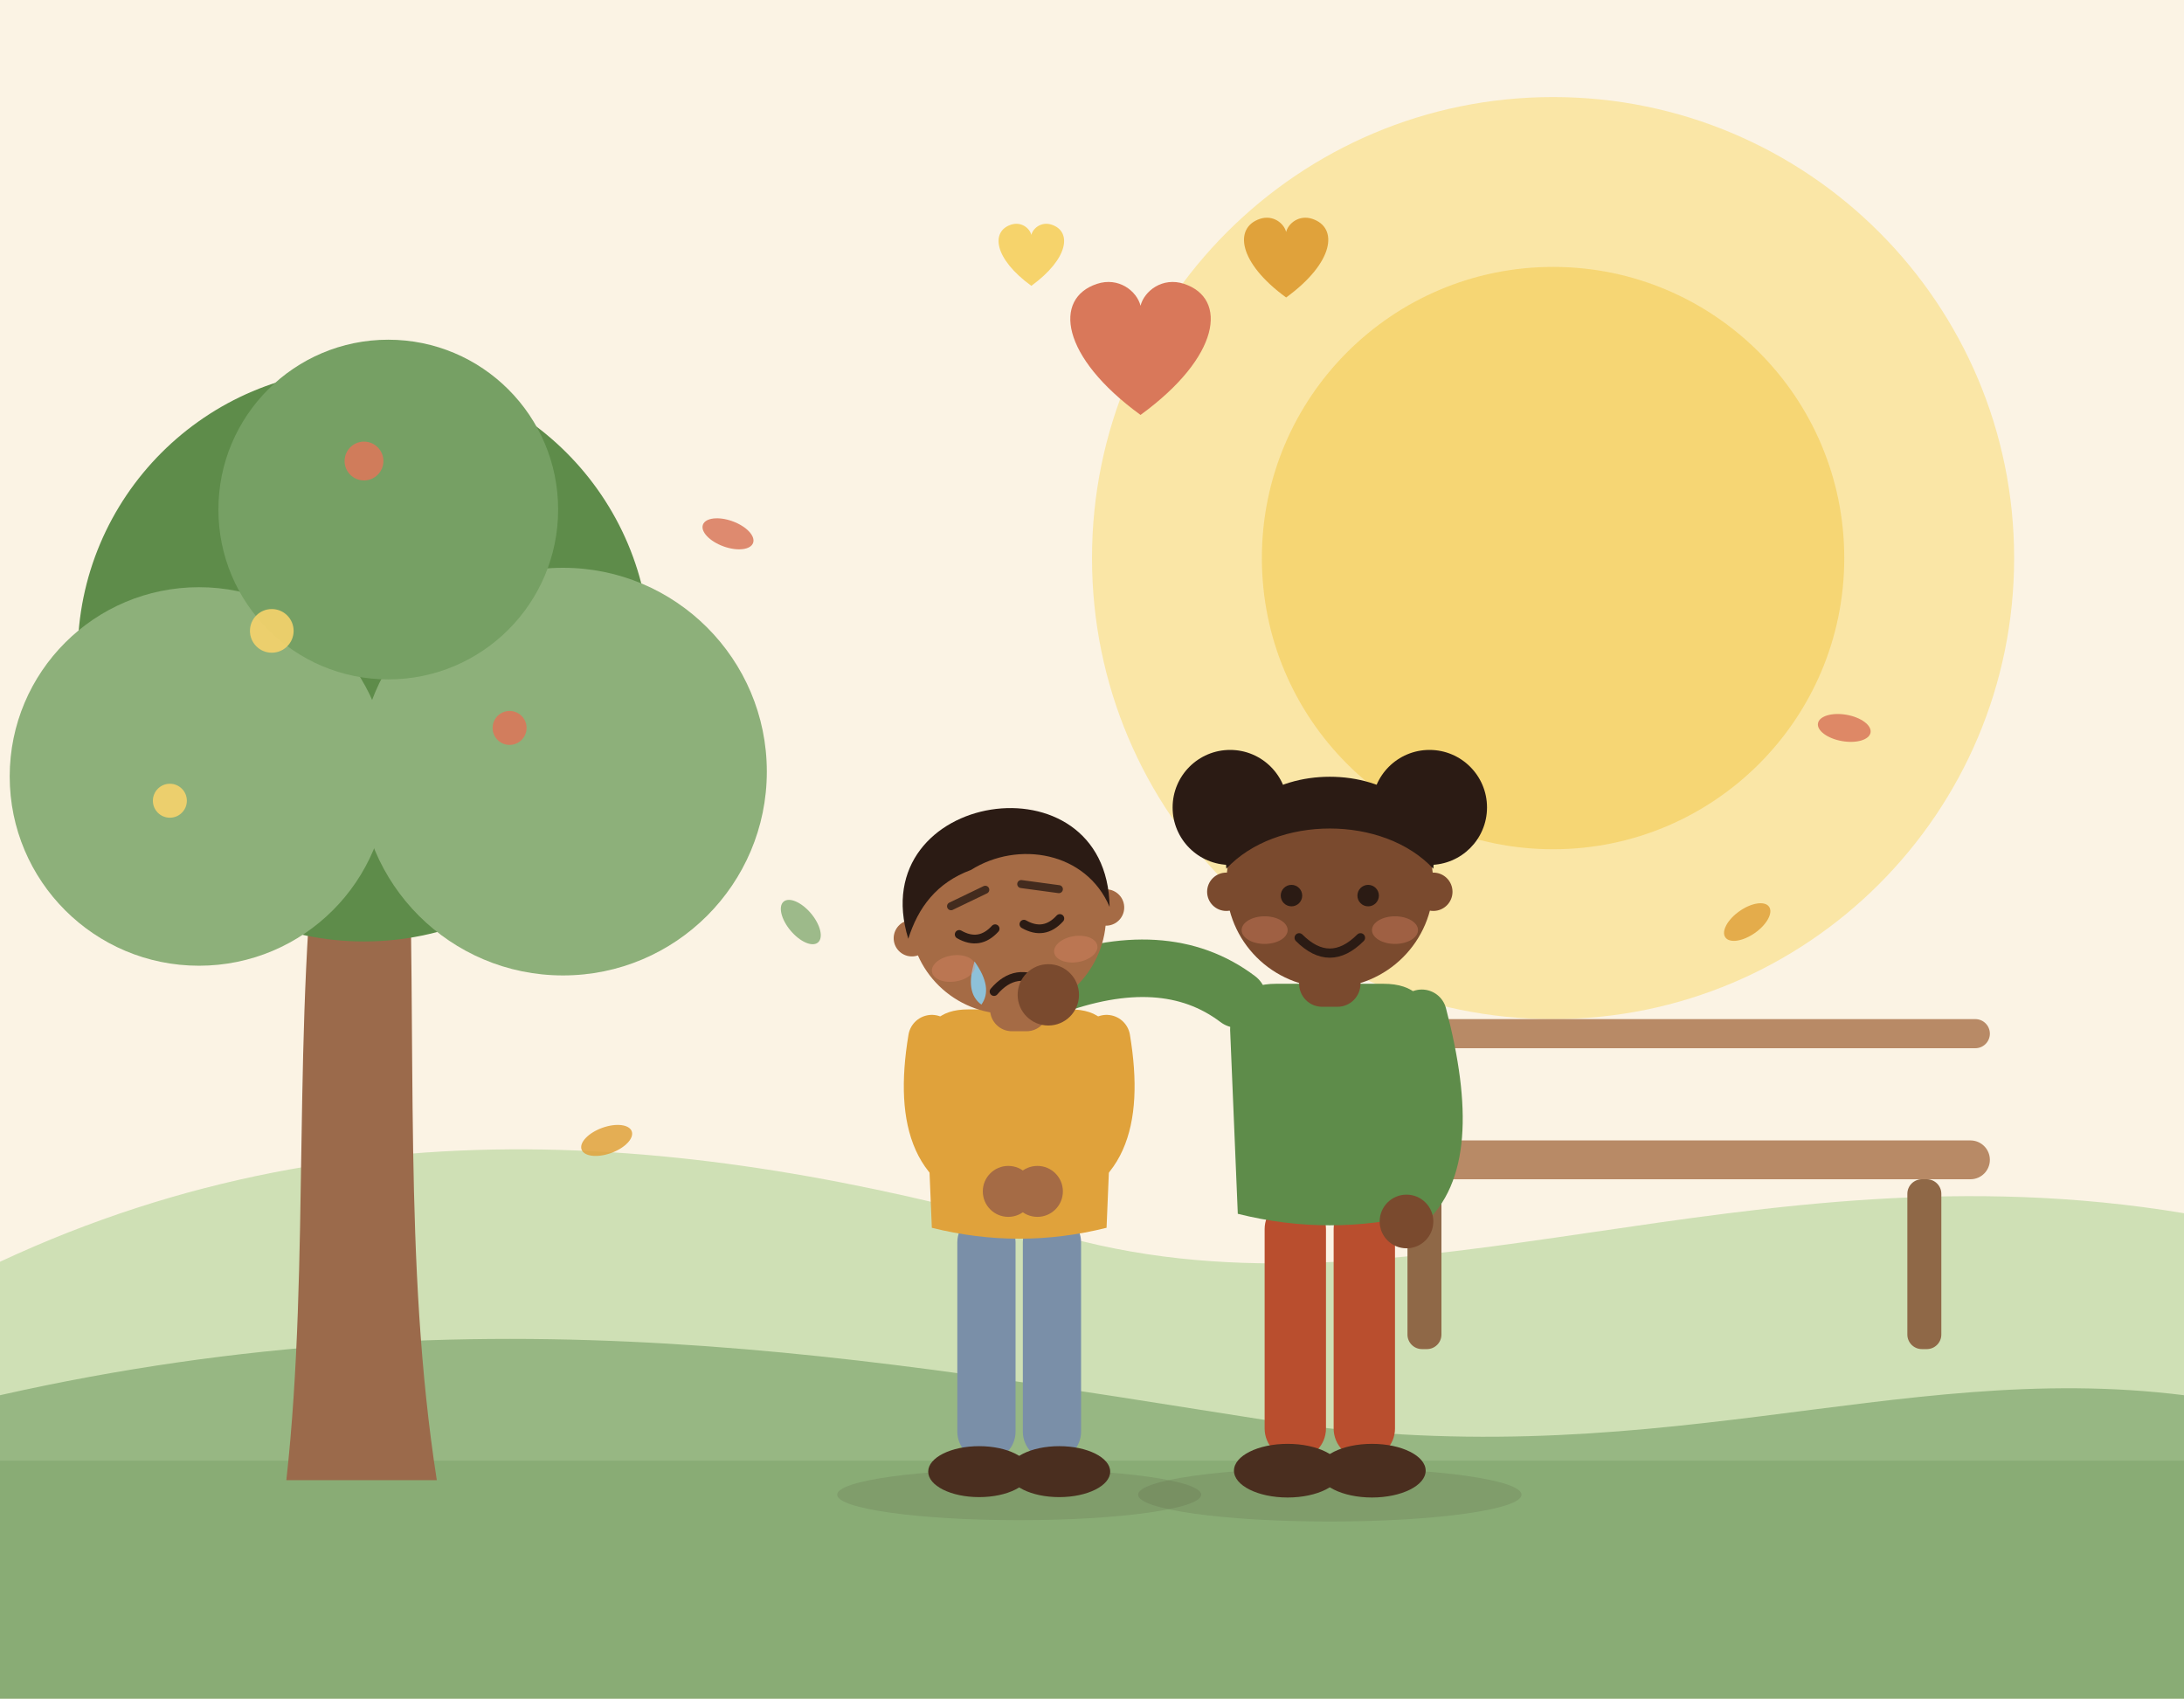
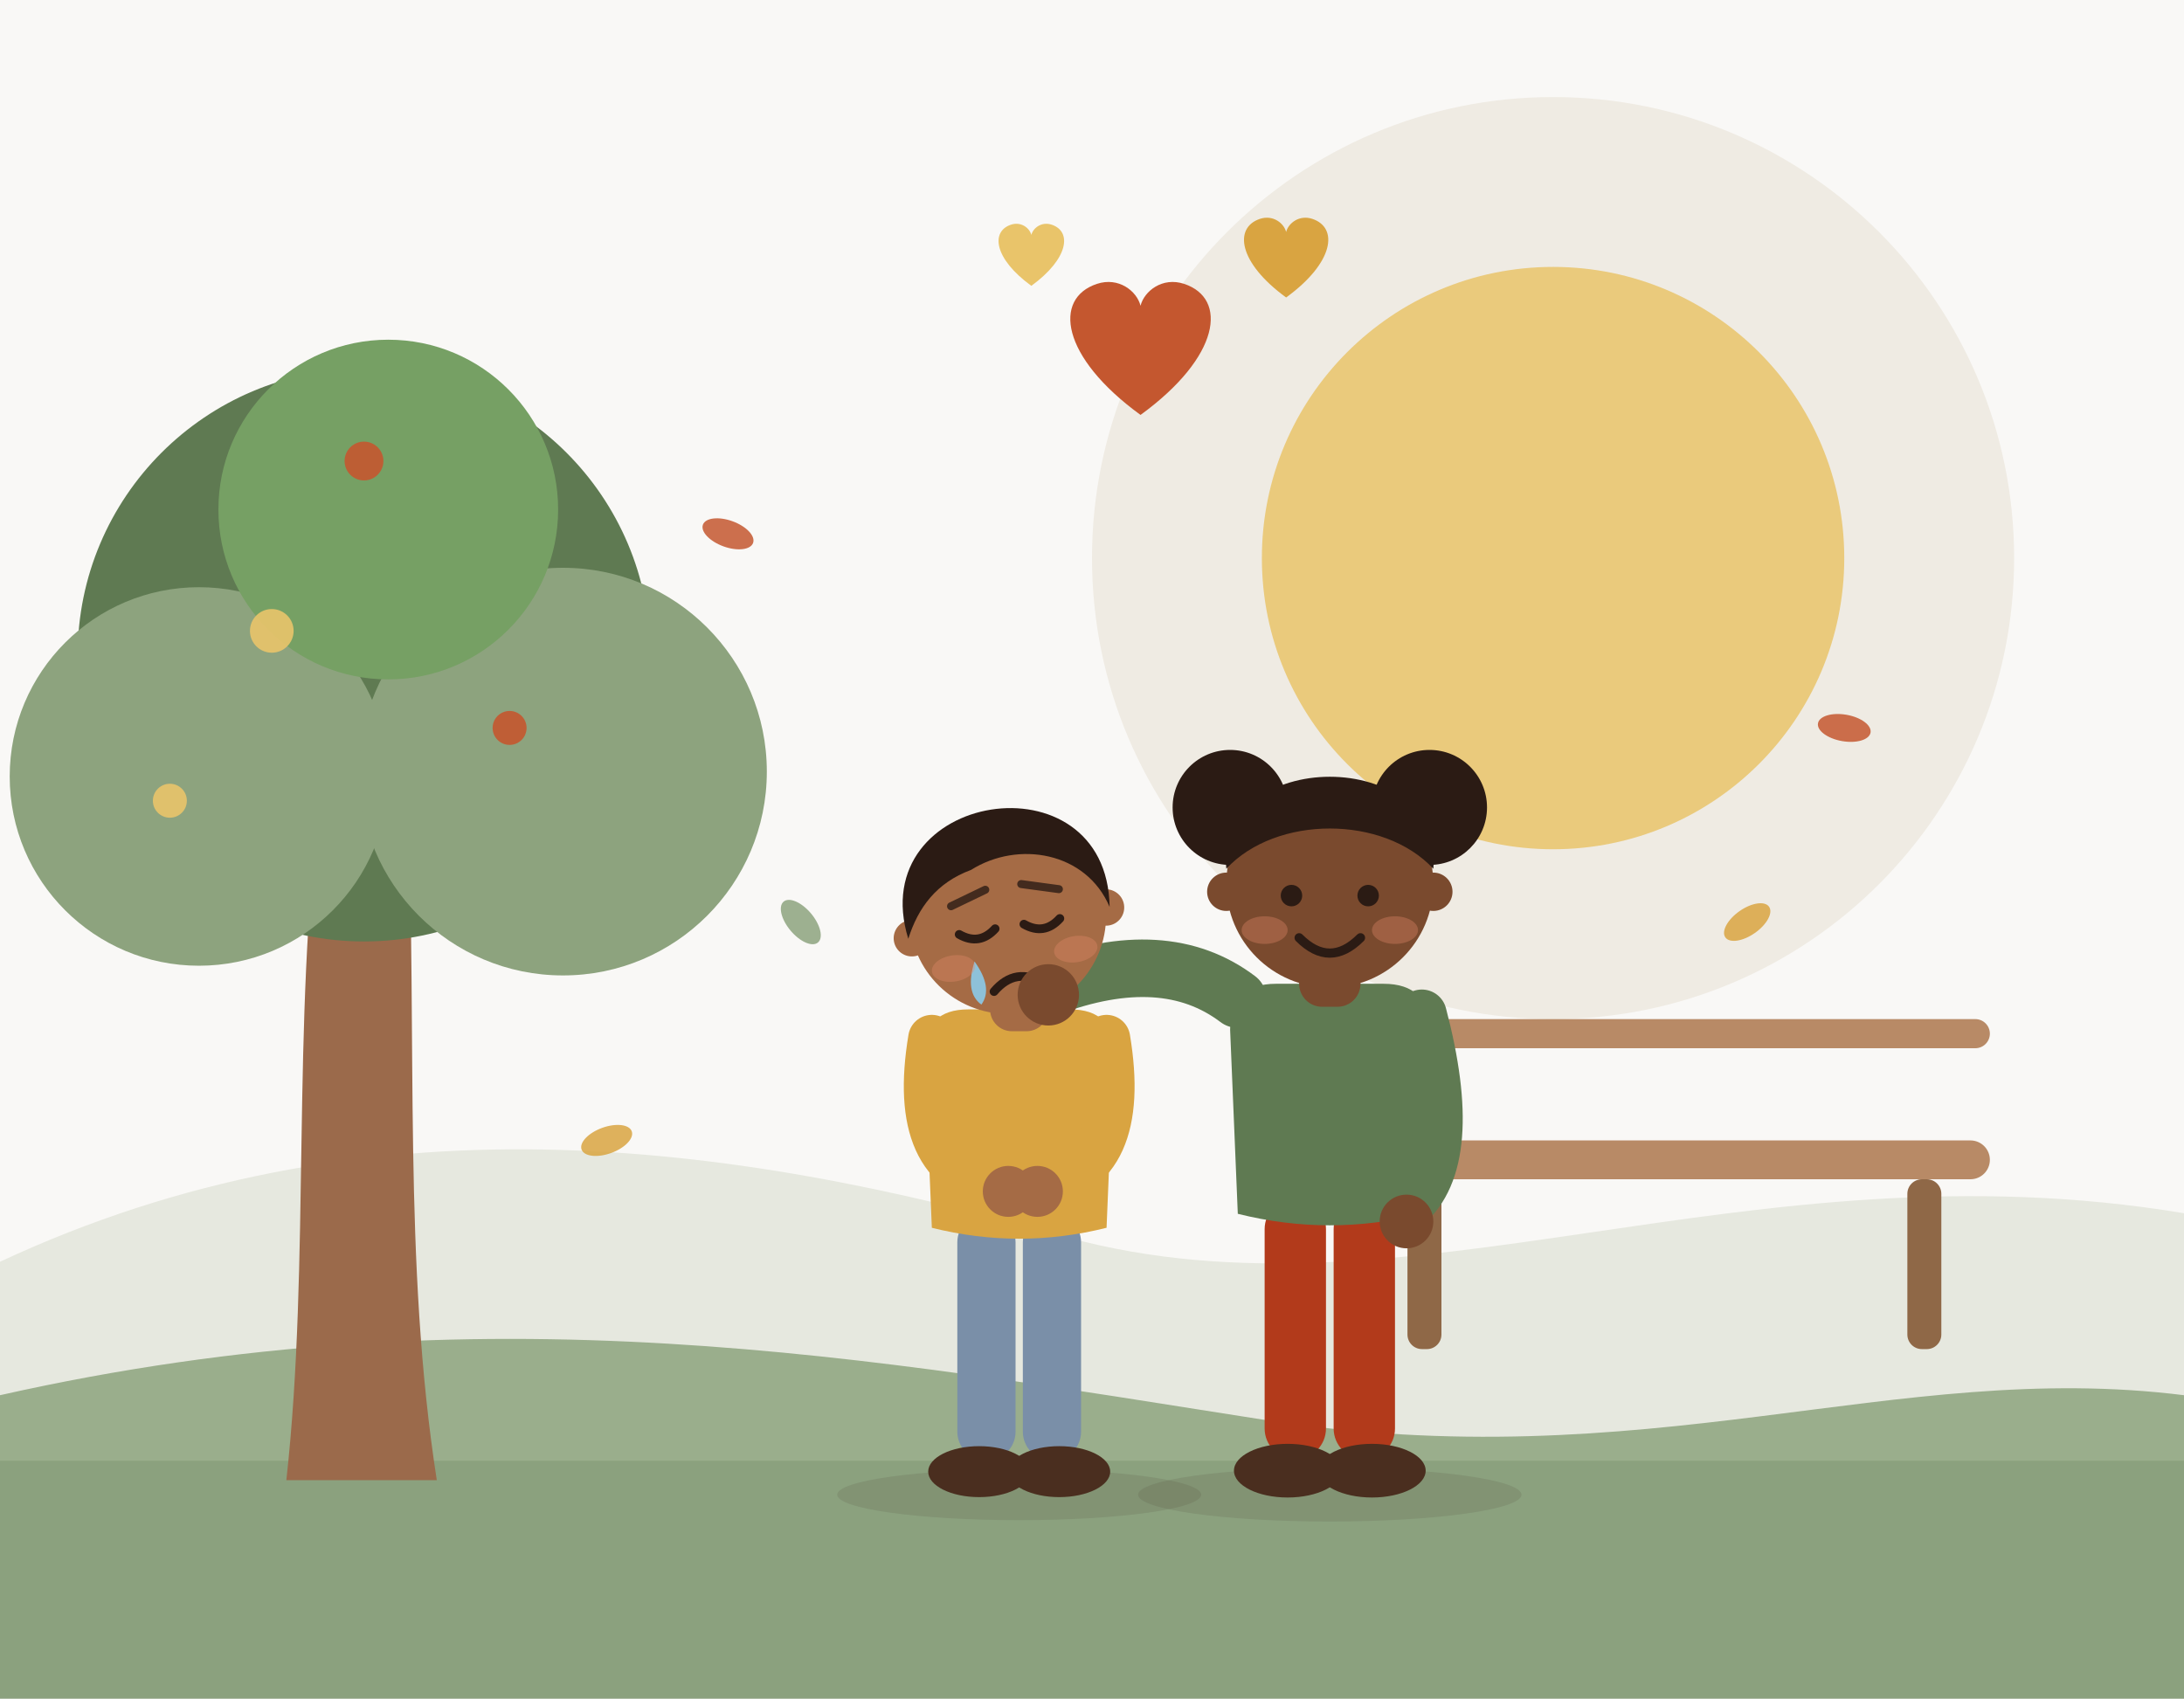
<svg xmlns="http://www.w3.org/2000/svg" viewBox="0 0 900 700" role="img" aria-labelledby="t d">
-   <rect width="900" height="700" fill="#FBF3E4" />
-   <circle cx="640" cy="230" r="190" fill="#FAE6A6" />
-   <circle cx="640" cy="230" r="120" fill="#F6D36B" opacity=".85" />
-   <path d="M0 520 C 150 450 300 470 440 510 C 580 548 720 470 900 500 L900 700 L0 700 Z" fill="#CFE0B5" />
-   <path d="M0 575 C 200 530 360 560 520 585 C 680 610 780 560 900 575 L900 700 L0 700 Z" fill="#8DB07A" opacity=".85" />
-   <rect x="0" y="602" width="900" height="100" fill="#5E8C4A" opacity=".25" />
+   <rect width="900" height="700" fill="#F9F8F6" />
+   <circle cx="640" cy="230" r="190" fill="#EFEBE3" />
+   <circle cx="640" cy="230" r="120" fill="#E9C46A" opacity=".85" />
+   <path d="M0 520 C 150 450 300 470 440 510 C 580 548 720 470 900 500 L900 700 L0 700 Z" fill="#E6E8DF" />
+   <path d="M0 575 C 200 530 360 560 520 585 C 680 610 780 560 900 575 L900 700 L0 700 Z" fill="#8DA37E" opacity=".85" />
+   <rect x="0" y="602" width="900" height="100" fill="#5F7A52" opacity=".25" />
  <path d="M118 610 C 128 520 120 420 132 330 L168 330 C 172 430 166 520 180 610 Z" fill="#9B6A4B" />
-   <circle cx="150" cy="270" r="118" fill="#5E8C4A" />
-   <circle cx="82" cy="320" r="78" fill="#8DB07A" />
-   <circle cx="232" cy="318" r="84" fill="#8DB07A" />
+   <circle cx="150" cy="270" r="118" fill="#5F7A52" />
+   <circle cx="82" cy="320" r="78" fill="#8DA37E" />
+   <circle cx="232" cy="318" r="84" fill="#8DA37E" />
  <circle cx="160" cy="210" r="70" fill="#76A064" />
-   <circle cx="112" cy="260" r="9" fill="#F6D36B" opacity=".9" />
-   <circle cx="210" cy="300" r="7" fill="#D9785A" opacity=".9" />
-   <circle cx="150" cy="190" r="8" fill="#D9785A" opacity=".9" />
-   <circle cx="70" cy="330" r="7" fill="#F6D36B" opacity=".9" />
+   <circle cx="112" cy="260" r="9" fill="#E9C46A" opacity=".9" />
+   <circle cx="210" cy="300" r="7" fill="#C4572F" opacity=".9" />
+   <circle cx="150" cy="190" r="8" fill="#C4572F" opacity=".9" />
+   <circle cx="70" cy="330" r="7" fill="#E9C46A" opacity=".9" />
  <rect x="560" y="470" width="260" height="16" rx="8" fill="#B88A66" />
  <rect x="580" y="486" width="14" height="70" rx="6" fill="#8F6847" />
  <rect x="786" y="486" width="14" height="70" rx="6" fill="#8F6847" />
  <rect x="560" y="420" width="260" height="12" rx="6" fill="#B88A66" />
  <ellipse cx="548" cy="616" rx="79" ry="11.06" fill="#3A2A22" opacity=".12" />
-   <rect x="521.14" y="493.92" width="25.28" height="107.44" rx="12.64" fill="#B94E2E" />
+   <rect x="521.14" y="493.92" width="25.28" height="107.44" rx="12.64" fill="#B23A1B" />
  <ellipse cx="530.62" cy="606.1" rx="22.12" ry="11.06" fill="#4A2E1F" />
-   <rect x="549.58" y="493.92" width="25.28" height="107.44" rx="12.64" fill="#B94E2E" />
+   <rect x="549.58" y="493.92" width="25.28" height="107.44" rx="12.64" fill="#B23A1B" />
  <ellipse cx="565.38" cy="606.1" rx="22.12" ry="11.06" fill="#4A2E1F" />
-   <path d="M 506.92 424.4 Q 506.92 405.44 525.88 405.44 L 570.12 405.44 Q 589.08 405.44 589.08 424.4 L 585.92 500.24 Q 548 509.72 510.08 500.24 Z" fill="#5E8C4A" />
+   <path d="M 506.92 424.4 Q 506.92 405.44 525.88 405.44 L 570.12 405.44 Q 589.08 405.44 589.08 424.4 L 585.92 500.24 Q 548 509.72 510.08 500.24 Z" fill="#5F7A52" />
  <rect x="535.36" y="389.64" width="25.28" height="25.28" rx="9.48" fill="#7A4A2E" />
-   <path d="M 510.08 411.76 Q 480 389 432 407" fill="none" stroke="#5E8C4A" stroke-width="23.7" stroke-linecap="round" />
+   <path d="M 510.08 411.76 Q 480 389 432 407" fill="none" stroke="#5F7A52" stroke-width="23.7" stroke-linecap="round" />
  <ellipse cx="420" cy="616" rx="75" ry="10.5" fill="#3A2A22" opacity=".12" />
  <rect x="394.5" y="500" width="24" height="102" rx="12" fill="#7A8FA8" />
  <ellipse cx="403.5" cy="606.5" rx="21" ry="10.5" fill="#4A2E1F" />
  <rect x="421.5" y="500" width="24" height="102" rx="12" fill="#7A8FA8" />
  <ellipse cx="436.5" cy="606.5" rx="21" ry="10.5" fill="#4A2E1F" />
-   <path d="M 381 434 Q 381 416 399 416 L 441 416 Q 459 416 459 434 L 456 506 Q 420 515 384 506 Z" fill="#E0A23B" />
+   <path d="M 381 434 Q 381 416 399 416 L 441 416 Q 459 416 459 434 L 456 506 Q 420 515 384 506 Z" fill="#D9A441" />
  <rect x="408" y="401" width="24" height="24" rx="9" fill="#A56B45" />
-   <path d="M 384 428 Q 375 482 411 488" fill="none" stroke="#E0A23B" stroke-width="19.5" stroke-linecap="round" />
-   <path d="M 456 428 Q 465 482 429 488" fill="none" stroke="#E0A23B" stroke-width="19.5" stroke-linecap="round" />
+   <path d="M 384 428 Q 375 482 411 488" fill="none" stroke="#D9A441" stroke-width="19.5" stroke-linecap="round" />
+   <path d="M 456 428 Q 465 482 429 488" fill="none" stroke="#D9A441" stroke-width="19.5" stroke-linecap="round" />
  <circle cx="415.5" cy="491" r="10.5" fill="#A56B45" />
  <circle cx="427.5" cy="491" r="10.5" fill="#A56B45" />
  <g transform="rotate(-9 420 407)">
    <circle cx="420" cy="377" r="40.5" fill="#A56B45" />
    <circle cx="379.5" cy="380" r="7.5" fill="#A56B45" />
    <circle cx="460.5" cy="380" r="7.5" fill="#A56B45" />
    <path d="M 378 380 C 369 317 471 317 462 380 C 456 356 429 347 408 356 C 393 359 384 368 378 380 Z" fill="#2B1B14" />
    <path d="M 399 381.5 q 7.5 6 15 0 M 426 381.5 q 7.5 6 15 0" fill="none" stroke="#2B1B14" stroke-width="3.6" stroke-linecap="round" />
    <path d="M 397.5 369.5 l 15 -4.5 M 442.5 369.5 l -15 -4.5" fill="none" stroke="#2B1B14" stroke-width="3.3" stroke-linecap="round" opacity=".8" />
    <path d="M 409.5 407 q 10.5 -9 21 0" fill="none" stroke="#2B1B14" stroke-width="3.6" stroke-linecap="round" />
    <path d="M 403.5 393.5 q -6 12 0 18 q 6 -6 0 -18 z" fill="#8EC1D9" />
    <ellipse cx="394.5" cy="395" rx="9" ry="5.4" fill="#E58A6B" opacity=".35" />
    <ellipse cx="445.5" cy="395" rx="9" ry="5.4" fill="#E58A6B" opacity=".35" />
  </g>
  <circle cx="432" cy="410" r="12.64" fill="#7A4A2E" />
-   <path d="M 585.92 418.08 Q 601.72 478.12 579.6 497.08" fill="none" stroke="#5E8C4A" stroke-width="20.54" stroke-linecap="round" />
+   <path d="M 585.92 418.08 Q 601.72 478.12 579.6 497.08" fill="none" stroke="#5F7A52" stroke-width="20.54" stroke-linecap="round" />
  <circle cx="579.6" cy="503.4" r="11.06" fill="#7A4A2E" />
  <g transform="rotate(0 548 395.96)">
    <circle cx="506.92" cy="332.76" r="23.7" fill="#2B1B14" />
    <circle cx="589.08" cy="332.76" r="23.7" fill="#2B1B14" />
    <circle cx="548" cy="364.36" r="42.66" fill="#7A4A2E" />
    <circle cx="505.34" cy="367.52" r="7.9" fill="#7A4A2E" />
    <circle cx="590.66" cy="367.52" r="7.9" fill="#7A4A2E" />
    <path d="M 505.34 358.04 C 500.6 307.48 595.4 307.48 590.66 358.04 C 570.12 335.92 525.88 335.92 505.34 358.04 Z" fill="#2B1B14" />
    <circle cx="532.2" cy="369.1" r="4.424" fill="#2B1B14" />
    <circle cx="563.8" cy="369.1" r="4.424" fill="#2B1B14" />
    <path d="M 535.36 386.48 q 12.64 12.64 25.28 0" fill="none" stroke="#2B1B14" stroke-width="3.792" stroke-linecap="round" />
    <ellipse cx="521.14" cy="383.32" rx="9.48" ry="5.688" fill="#E58A6B" opacity=".35" />
    <ellipse cx="574.86" cy="383.32" rx="9.48" ry="5.688" fill="#E58A6B" opacity=".35" />
  </g>
-   <path transform="translate(470 150) scale(1.5)" d="M0 14 C-22 -2 -24 -18 -12 -22 C-6 -24 -1 -20 0 -16 C1 -20 6 -24 12 -22 C24 -18 22 -2 0 14 Z" fill="#D9785A" />
-   <path transform="translate(530 110) scale(0.9)" d="M0 14 C-22 -2 -24 -18 -12 -22 C-6 -24 -1 -20 0 -16 C1 -20 6 -24 12 -22 C24 -18 22 -2 0 14 Z" fill="#E0A23B" />
-   <path transform="translate(425 108) scale(0.7)" d="M0 14 C-22 -2 -24 -18 -12 -22 C-6 -24 -1 -20 0 -16 C1 -20 6 -24 12 -22 C24 -18 22 -2 0 14 Z" fill="#F6D36B" />
-   <ellipse cx="300" cy="220" rx="11" ry="5.5" fill="#D9785A" opacity=".85" transform="rotate(20 300 220)" />
-   <ellipse cx="720" cy="380" rx="11" ry="5.5" fill="#E0A23B" opacity=".85" transform="rotate(-35 720 380)" />
-   <ellipse cx="330" cy="380" rx="11" ry="5.5" fill="#8DB07A" opacity=".85" transform="rotate(50 330 380)" />
-   <ellipse cx="760" cy="300" rx="11" ry="5.5" fill="#D9785A" opacity=".85" transform="rotate(10 760 300)" />
-   <ellipse cx="250" cy="470" rx="11" ry="5.5" fill="#E0A23B" opacity=".85" transform="rotate(-20 250 470)" />
+   <path transform="translate(470 150) scale(1.5)" d="M0 14 C-22 -2 -24 -18 -12 -22 C-6 -24 -1 -20 0 -16 C1 -20 6 -24 12 -22 C24 -18 22 -2 0 14 Z" fill="#C4572F" />
+   <path transform="translate(530 110) scale(0.9)" d="M0 14 C-22 -2 -24 -18 -12 -22 C-6 -24 -1 -20 0 -16 C1 -20 6 -24 12 -22 C24 -18 22 -2 0 14 Z" fill="#D9A441" />
+   <path transform="translate(425 108) scale(0.7)" d="M0 14 C-22 -2 -24 -18 -12 -22 C-6 -24 -1 -20 0 -16 C1 -20 6 -24 12 -22 C24 -18 22 -2 0 14 Z" fill="#E9C46A" />
+   <ellipse cx="300" cy="220" rx="11" ry="5.5" fill="#C4572F" opacity=".85" transform="rotate(20 300 220)" />
+   <ellipse cx="720" cy="380" rx="11" ry="5.5" fill="#D9A441" opacity=".85" transform="rotate(-35 720 380)" />
+   <ellipse cx="330" cy="380" rx="11" ry="5.5" fill="#8DA37E" opacity=".85" transform="rotate(50 330 380)" />
+   <ellipse cx="760" cy="300" rx="11" ry="5.5" fill="#C4572F" opacity=".85" transform="rotate(10 760 300)" />
+   <ellipse cx="250" cy="470" rx="11" ry="5.5" fill="#D9A441" opacity=".85" transform="rotate(-20 250 470)" />
</svg>
